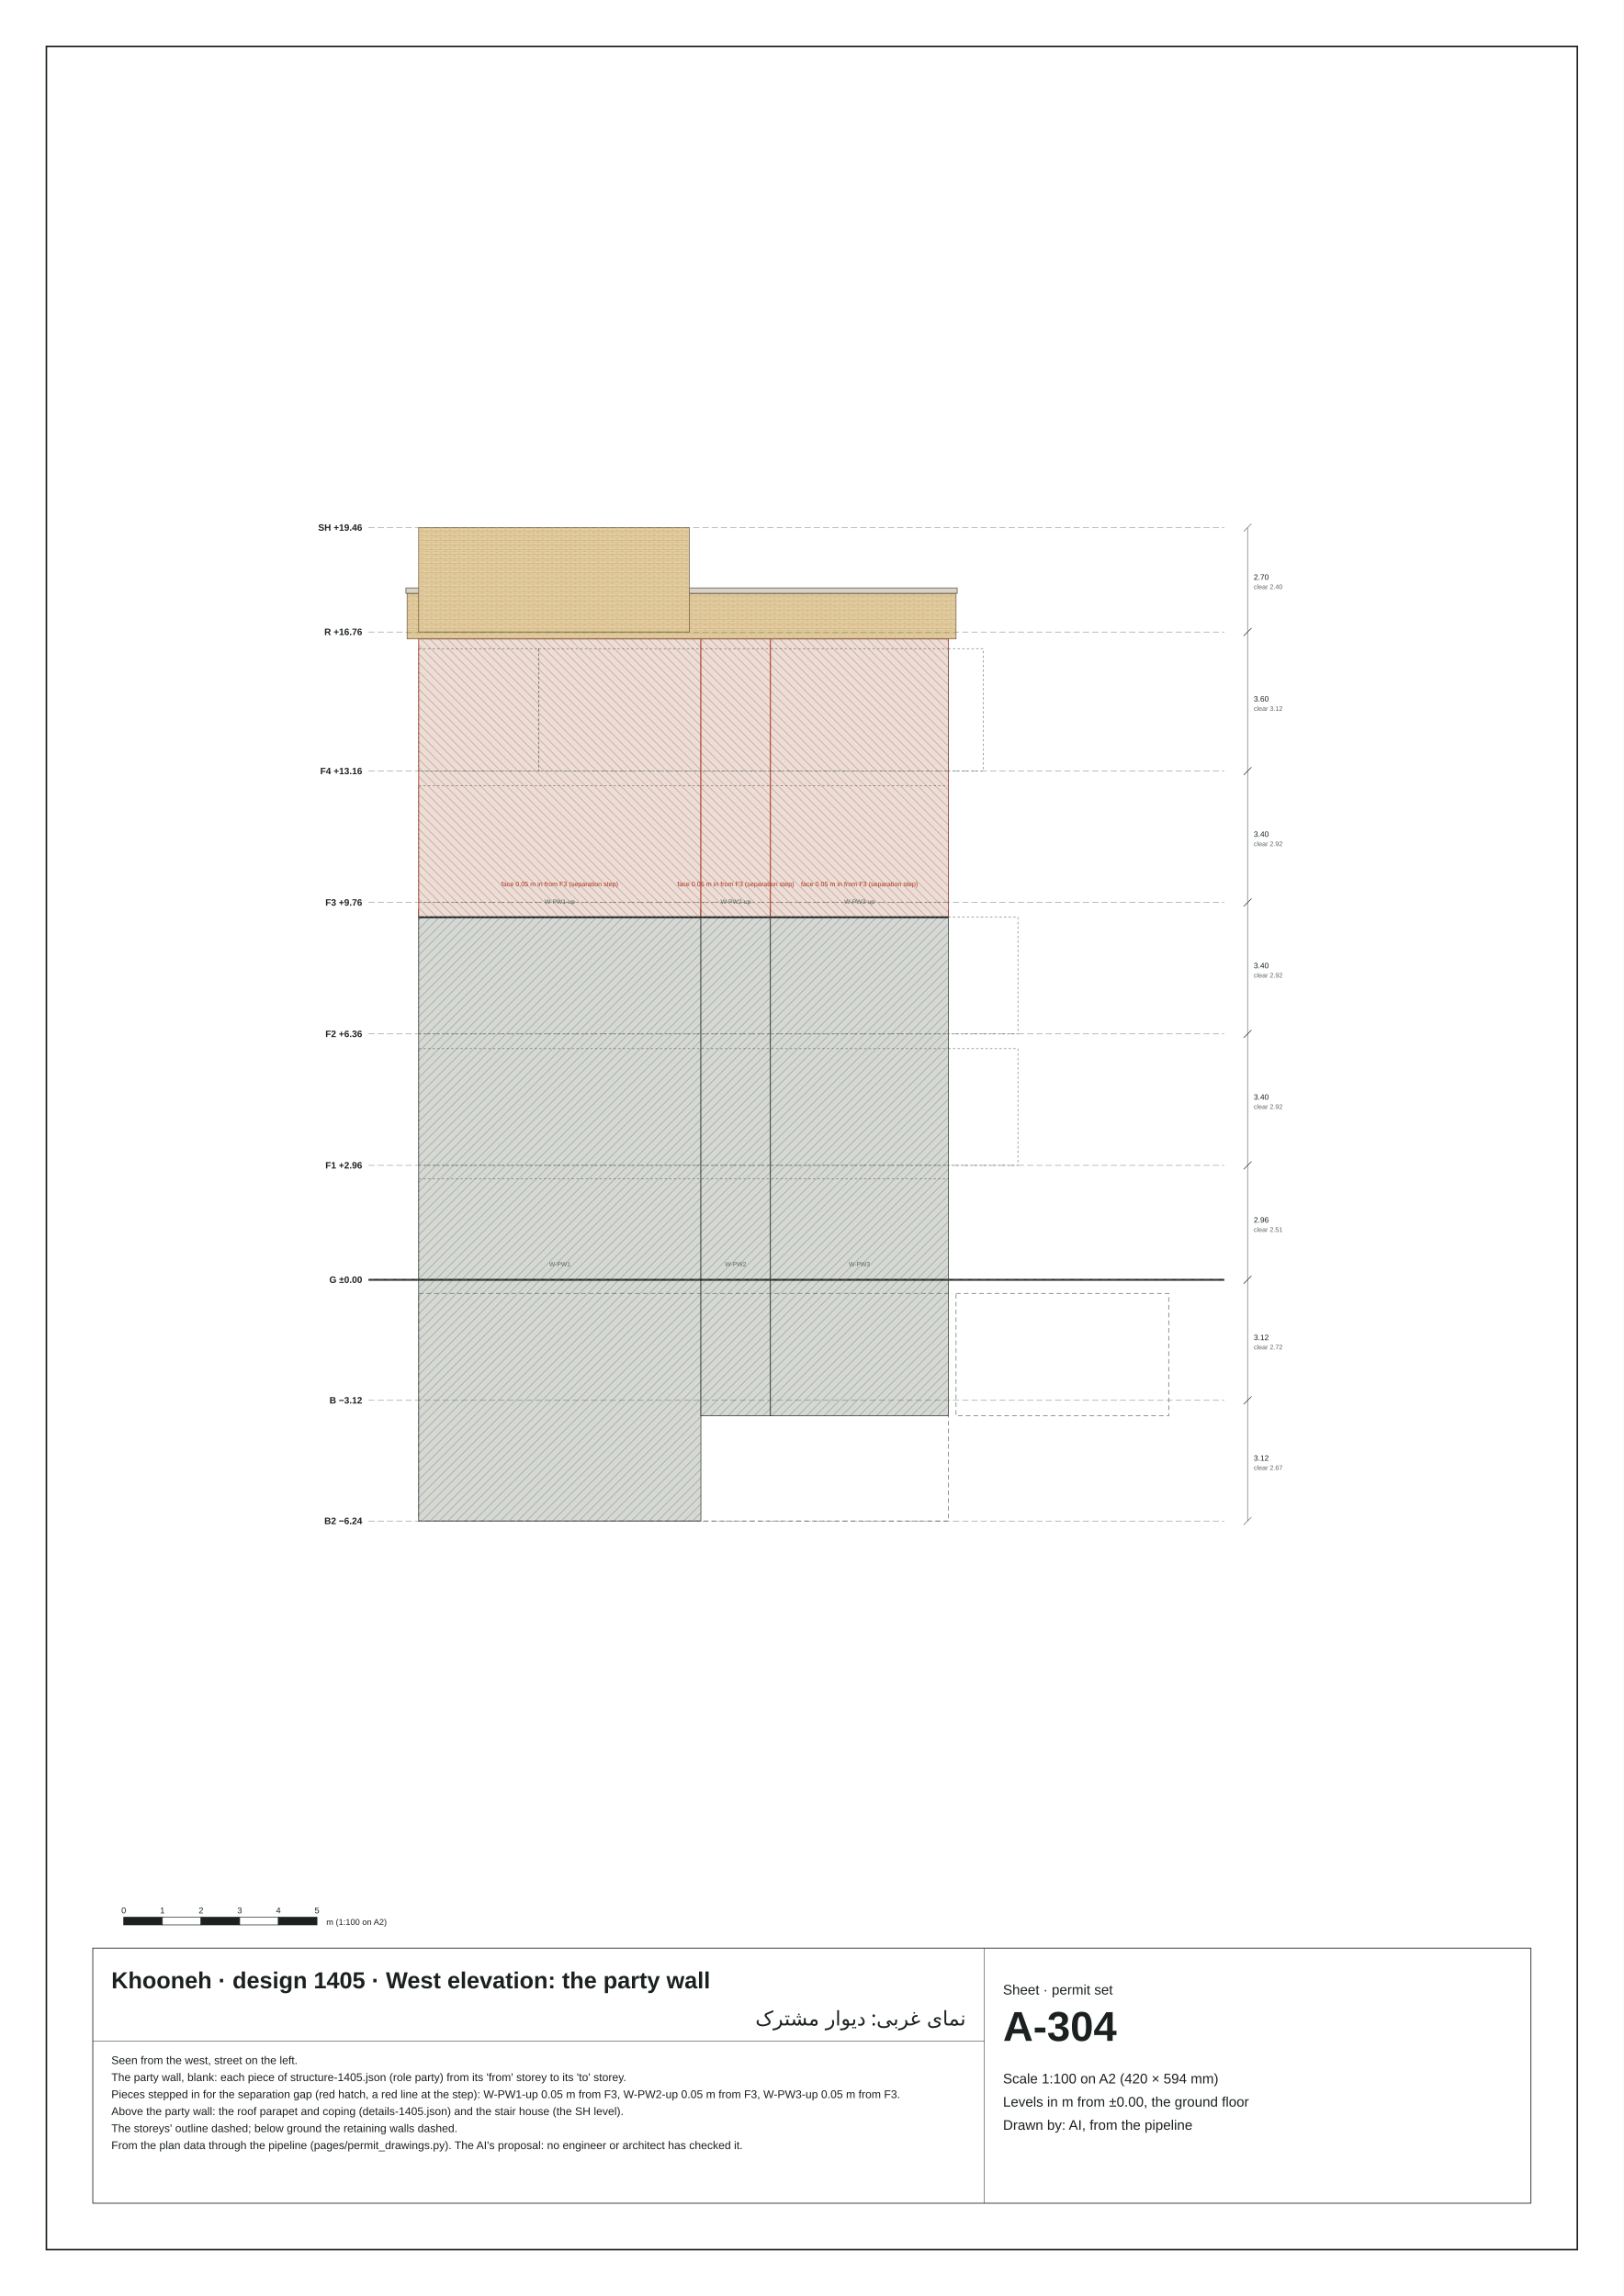
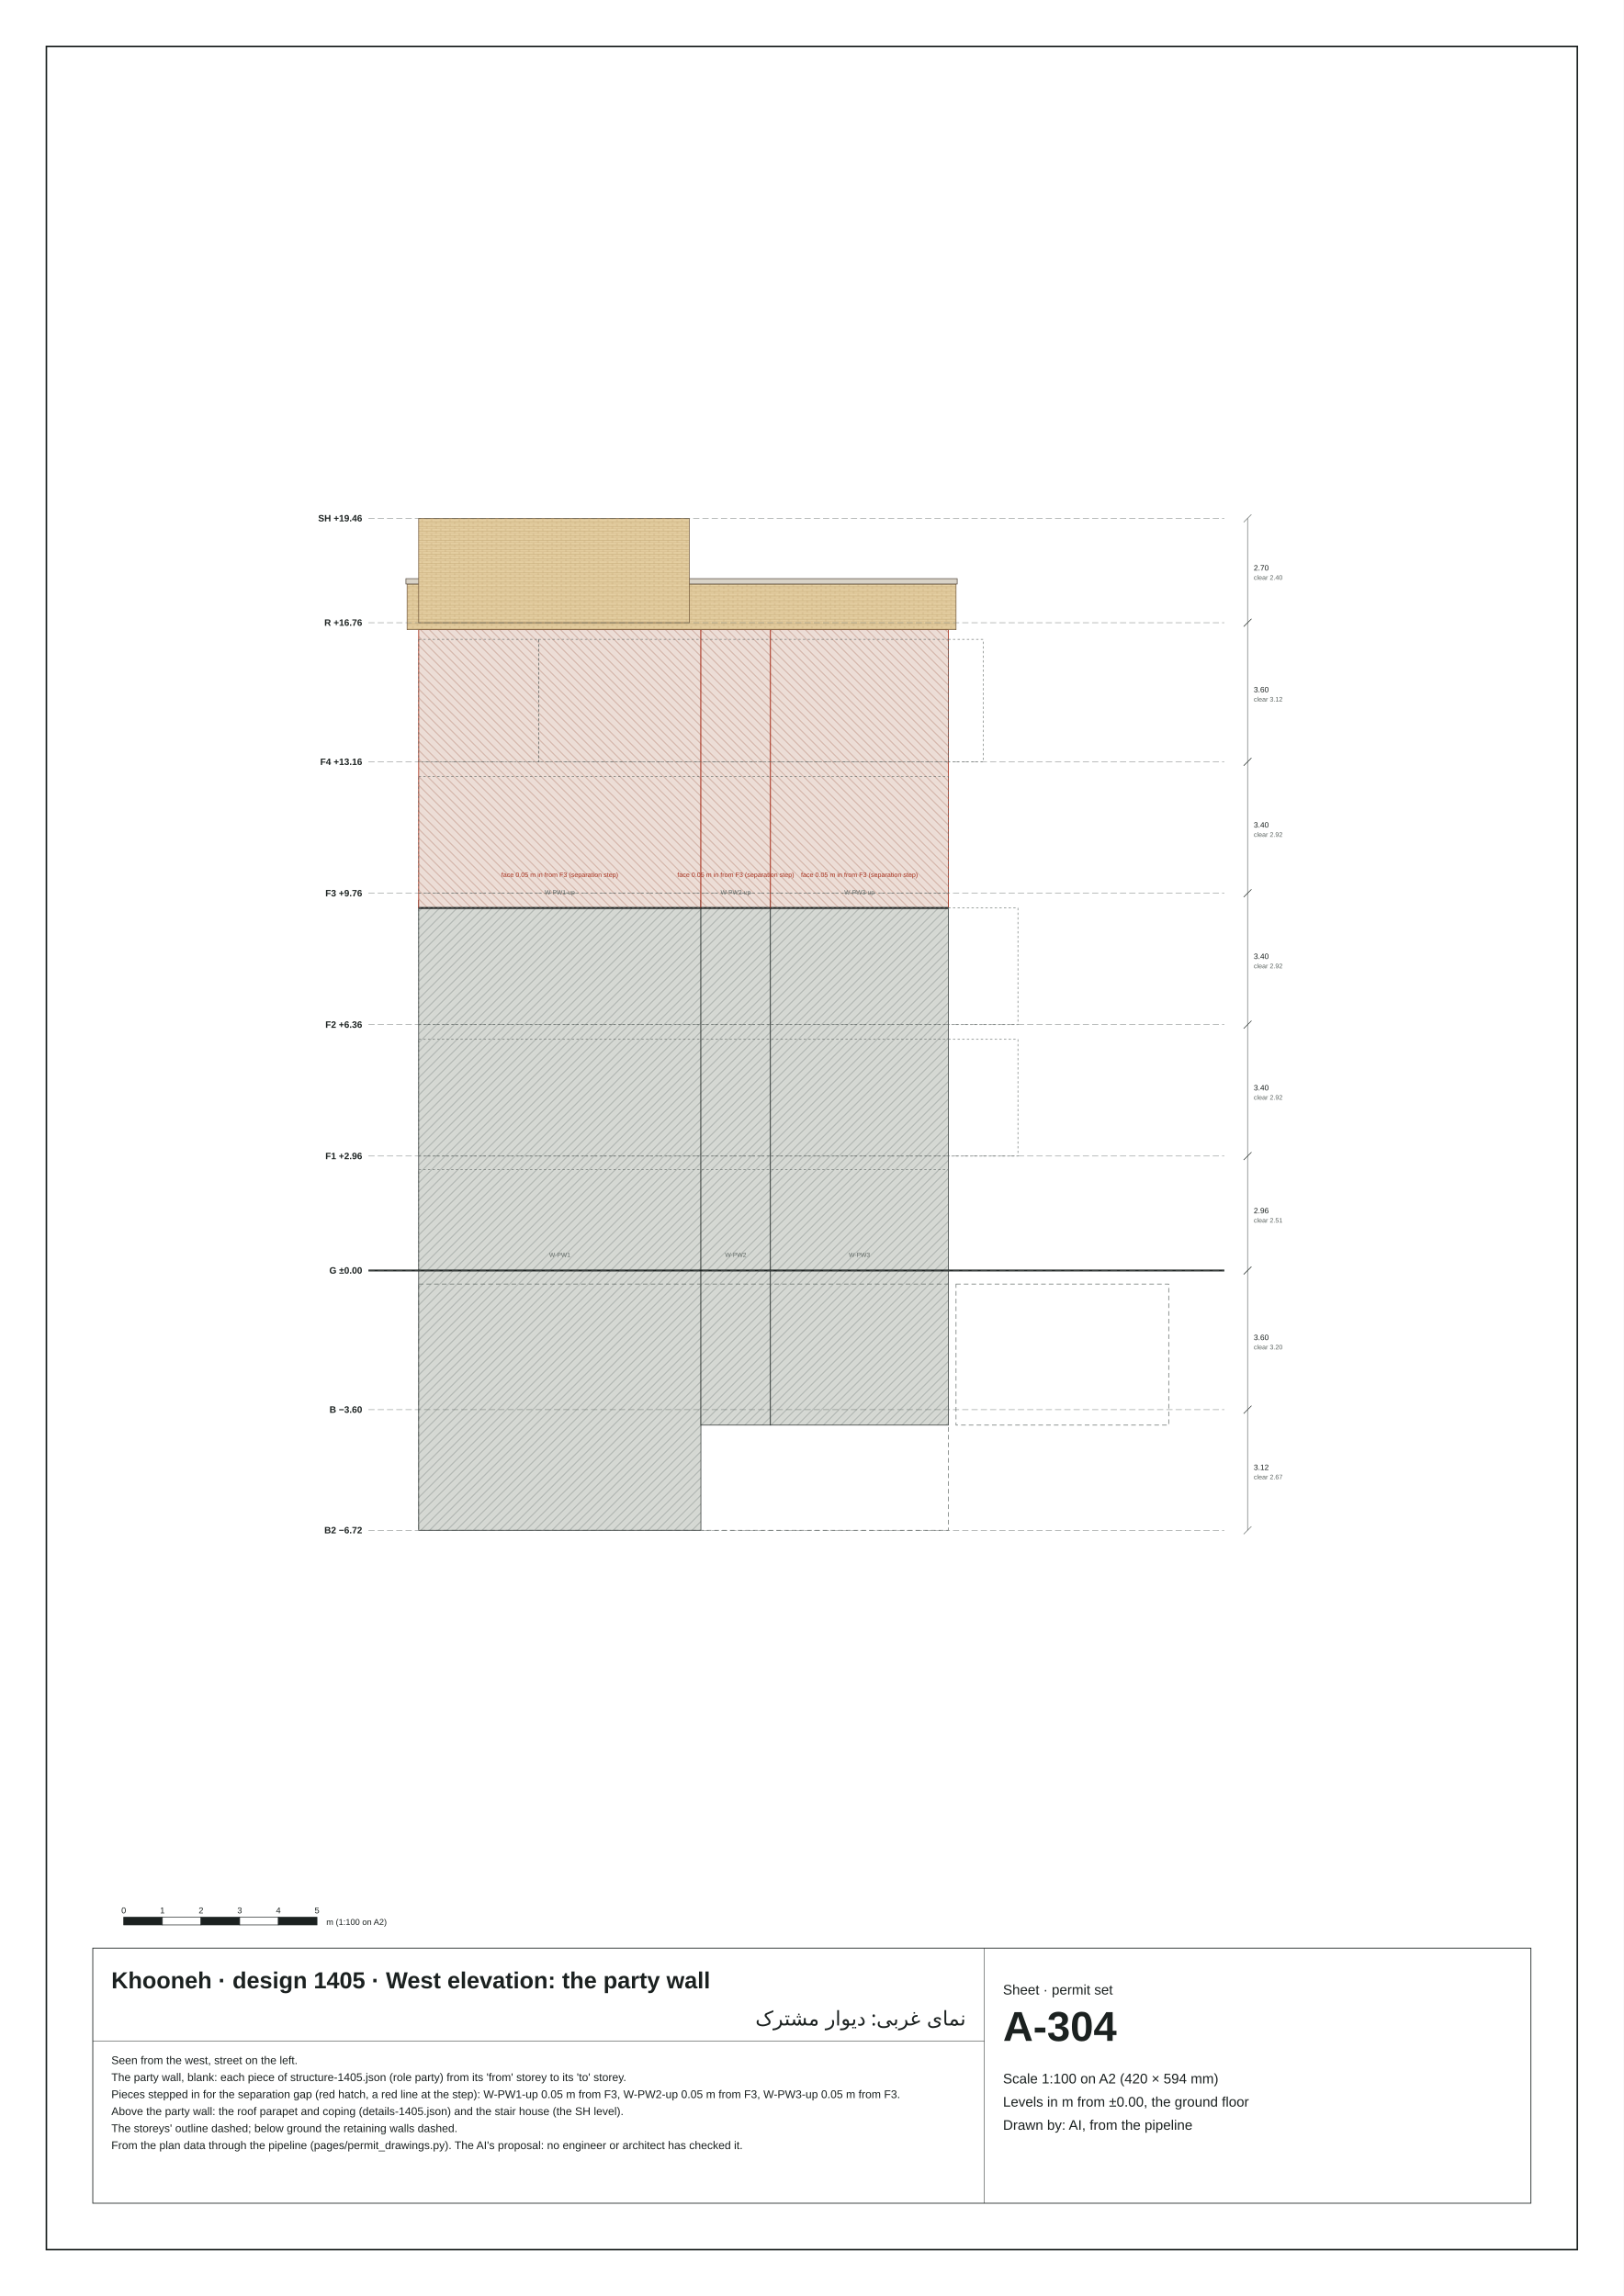
<svg xmlns="http://www.w3.org/2000/svg" width="420mm" height="594mm" viewBox="0 0 2100 2970">
  <style>svg{background:#fff}.frame{fill:none;stroke:#1B2120;stroke-width:2}.tb{fill:#fff;stroke:#1B2120;stroke-width:1}.tb-l{stroke:#1B2120;stroke-width:.6}.tbt{font-family:'Helvetica Neue',Arial,sans-serif;fill:#1B2120}.tbf{font-family:'Vazirmatn','Tahoma',sans-serif;fill:#1B2120;direction:rtl;unicode-bidi:embed}.t{font-family:'Helvetica Neue',Arial,sans-serif;fill:#1B2120;paint-order:stroke;stroke:#fff;stroke-width:2.2;stroke-linejoin:round}.t-m{font-family:'Helvetica Neue',Arial,sans-serif;fill:#5C6461}.t-r{font-family:'Helvetica Neue',Arial,sans-serif;fill:#A8321F}.earth{fill:url(#earth);stroke:none}.room{fill:#fff;stroke:none}.sky{fill:#F3F8FB;stroke:none}.conc{fill:#9AA19E;stroke:#1B2120;stroke-width:1}.wall{fill:#C9CCC7;stroke:#1B2120;stroke-width:.8}.glassw{fill:#DDEFF7;stroke:#4A88A8;stroke-width:.6}.fin{fill:#ECEAE4;stroke:#6E6A62;stroke-width:.4}.sd{fill:#E7D3C8;stroke:#A8321F;stroke-width:.8}.gap{fill:#fff;stroke:none}.glz{stroke:#0E8C98;stroke-width:1.1}.leaf{stroke:#1B2120;stroke-width:.8}.datum{stroke:#5C6461;stroke-width:.5;stroke-dasharray:8 4}.ground{stroke:#1B2120;stroke-width:2.4}.dim{stroke:#3A413E;stroke-width:.6;fill:none}.brick{fill:url(#brick);stroke:#6B5134;stroke-width:.8}.void{fill:#3A413E;fill-opacity:.16;stroke:#3A413E;stroke-width:.6}.under{fill:none;stroke:#5C6461;stroke-width:.8;stroke-dasharray:6 4}.slabedge{fill:#D8C49A;stroke:#6B5134;stroke-width:.6}.coping{fill:#D9D3C7;stroke:#4B3F33;stroke-width:.8}.win{fill:#DDEFF7;stroke:#4B3F33;stroke-width:1}.sash{stroke:#4B3F33;stroke-width:.6;fill:none}.swing{stroke:#4B3F33;stroke-width:.6;stroke-dasharray:4 3;fill:none}.door{fill:#E8DCCB;stroke:#4B3F33;stroke-width:1}.rail{stroke:#4B3F33;stroke-width:1;fill:none}.party{fill:url(#party);stroke:#1B2120;stroke-width:.8}.party-up{fill:url(#partyup);stroke:#A8321F;stroke-width:1}.beyond{fill:none;stroke:#5C6461;stroke-width:.7;stroke-dasharray:3 3}.plot{fill:none;stroke:#1B2120;stroke-width:2;stroke-dasharray:18 5 3 5}.bldg{fill:#C9CCC7;stroke:#1B2120;stroke-width:1.6}.court{fill:#DCEACF;stroke:#4E7A3A;stroke-width:1.2}.yard{fill:#EEF2EA;stroke:none}.proj{fill:none;stroke:#1B2120;stroke-width:1;stroke-dasharray:8 4}.north{fill:#1B2120}.north-ring{fill:#fff;stroke:#1B2120;stroke-width:1}</style>
  <defs>
    <pattern id="earth" width="14" height="14" patternUnits="userSpaceOnUse" patternTransform="rotate(45)">
      <rect width="14" height="14" fill="#EFE7D8" />
      <line x1="0" y1="0" x2="0" y2="14" stroke="#B9A985" stroke-width="1" />
    </pattern>
    <pattern id="brick" width="12" height="6" patternUnits="userSpaceOnUse">
      <rect width="12" height="6" fill="#E3CDA0" />
      <path d="M0 6H12M6 0V3M0 3H12M0 3V6M12 3V6" stroke="#B89A66" stroke-width=".4" fill="none" />
    </pattern>
    <pattern id="party" width="8" height="8" patternUnits="userSpaceOnUse" patternTransform="rotate(45)">
      <rect width="8" height="8" fill="#D5D8D3" />
      <line x1="0" y1="0" x2="0" y2="8" stroke="#8A918E" stroke-width="1.2" />
    </pattern>
    <pattern id="partyup" width="8" height="8" patternUnits="userSpaceOnUse" patternTransform="rotate(-45)">
      <rect width="8" height="8" fill="#ECDDD6" />
      <line x1="0" y1="0" x2="0" y2="8" stroke="#B98A7A" stroke-width="1.2" />
    </pattern>
  </defs>
  <rect width="2100" height="2970" fill="#fff" />
  <rect class="frame" x="60" y="60" width="1980" height="2850" />
  <g class="elevation" data-face="west">
-     <rect class="party" x="541.5" y="1176.5" width="365" height="791" data-wall="W-PW1" data-offset="0.00" />
-     <rect class="party-up" x="541.5" y="826.5" width="365" height="360" data-wall="W-PW1-up" data-offset="0.05" />
-     <line class="ground" x1="541.5" y1="1186.5" x2="906.5" y2="1186.5" data-step="W-PW1-up" />
-     <rect class="party" x="906.5" y="1176.5" width="90" height="655" data-wall="W-PW2" data-offset="0.00" />
-     <rect class="party-up" x="906.5" y="826.5" width="90" height="360" data-wall="W-PW2-up" data-offset="0.05" />
-     <line class="ground" x1="906.5" y1="1186.5" x2="996.5" y2="1186.5" data-step="W-PW2-up" />
-     <rect class="party" x="996.5" y="1176.5" width="230" height="655" data-wall="W-PW3" data-offset="0.00" />
-     <rect class="party-up" x="996.5" y="826.5" width="230" height="360" data-wall="W-PW3-up" data-offset="0.05" />
-     <line class="ground" x1="996.5" y1="1186.5" x2="1226.5" y2="1186.5" data-step="W-PW3-up" />
-     <rect class="under" x="541.5" y="1673" width="685" height="294.5" data-wall="RW-W" />
-     <rect class="under" x="1236.5" y="1673" width="275" height="158.5" data-wall="RW-court-W" />
-     <rect class="beyond" x="541.5" y="1525" width="685" height="130.5" />
-     <rect class="beyond" x="541.5" y="1356.5" width="685" height="151" />
-     <rect class="beyond" x="1226.5" y="1356.5" width="90" height="151" />
-     <rect class="beyond" x="541.5" y="1186.5" width="685" height="151" />
-     <rect class="beyond" x="1226.5" y="1186.5" width="90" height="151" />
-     <rect class="beyond" x="541.5" y="1016.5" width="685" height="151" />
-     <rect class="beyond" x="541.5" y="839" width="155" height="158.5" />
-     <rect class="beyond" x="696.5" y="839" width="530" height="158.5" />
-     <rect class="beyond" x="1226.5" y="839" width="45" height="158.5" />
-     <rect class="brick" x="526.5" y="767.5" width="710" height="59" data-el="parapet" />
-     <rect class="coping" x="525" y="760.5" width="713" height="7" />
-     <rect class="brick" x="541.5" y="682.5" width="350" height="135" data-el="stair-house" />
-     <line class="ground" x1="476.5" y1="1655.5" x2="1583.5" y2="1655.5" />
-     <g class="lvl" data-level="B2" data-z="-6.24">
-       <line class="datum" x1="476.5" y1="1967.5" x2="1583.5" y2="1967.5" />
-       <text class="t" x="468.5" y="1971.5" font-size="12" text-anchor="end" font-weight="600">B2 −6.24</text>
+     <rect class="party" x="541.5" y="1164.5" width="365" height="815" data-wall="W-PW1" data-offset="0.00" />
+     <rect class="party-up" x="541.5" y="814.5" width="365" height="360" data-wall="W-PW1-up" data-offset="0.05" />
+     <line class="ground" x1="541.5" y1="1174.5" x2="906.5" y2="1174.5" data-step="W-PW1-up" />
+     <rect class="party" x="906.5" y="1164.5" width="90" height="679" data-wall="W-PW2" data-offset="0.00" />
+     <rect class="party-up" x="906.5" y="814.5" width="90" height="360" data-wall="W-PW2-up" data-offset="0.05" />
+     <line class="ground" x1="906.5" y1="1174.5" x2="996.5" y2="1174.5" data-step="W-PW2-up" />
+     <rect class="party" x="996.5" y="1164.5" width="230" height="679" data-wall="W-PW3" data-offset="0.00" />
+     <rect class="party-up" x="996.5" y="814.5" width="230" height="360" data-wall="W-PW3-up" data-offset="0.05" />
+     <line class="ground" x1="996.5" y1="1174.5" x2="1226.5" y2="1174.5" data-step="W-PW3-up" />
+     <rect class="under" x="541.5" y="1661" width="685" height="318.5" data-wall="RW-W" />
+     <rect class="under" x="1236.5" y="1661" width="275" height="182.5" data-wall="RW-court-W" />
+     <rect class="beyond" x="541.5" y="1513" width="685" height="130.5" />
+     <rect class="beyond" x="541.5" y="1344.5" width="685" height="151" />
+     <rect class="beyond" x="1226.5" y="1344.5" width="90" height="151" />
+     <rect class="beyond" x="541.5" y="1174.5" width="685" height="151" />
+     <rect class="beyond" x="1226.5" y="1174.5" width="90" height="151" />
+     <rect class="beyond" x="541.5" y="1004.5" width="685" height="151" />
+     <rect class="beyond" x="541.5" y="827" width="155" height="158.5" />
+     <rect class="beyond" x="696.5" y="827" width="530" height="158.5" />
+     <rect class="beyond" x="1226.5" y="827" width="45" height="158.5" />
+     <rect class="brick" x="526.5" y="755.5" width="710" height="59" data-el="parapet" />
+     <rect class="coping" x="525" y="748.5" width="713" height="7" />
+     <rect class="brick" x="541.5" y="670.5" width="350" height="135" data-el="stair-house" />
+     <line class="ground" x1="476.5" y1="1643.5" x2="1583.5" y2="1643.5" />
+     <g class="lvl" data-level="B2" data-z="-6.72">
+       <line class="datum" x1="476.5" y1="1979.5" x2="1583.5" y2="1979.5" />
+       <text class="t" x="468.5" y="1983.5" font-size="12" text-anchor="end" font-weight="600">B2 −6.72</text>
    </g>
-     <g class="lvl" data-level="B" data-z="-3.12">
-       <line class="datum" x1="476.5" y1="1811.5" x2="1583.5" y2="1811.5" />
-       <text class="t" x="468.5" y="1815.5" font-size="12" text-anchor="end" font-weight="600">B −3.12</text>
+     <g class="lvl" data-level="B" data-z="-3.60">
+       <line class="datum" x1="476.5" y1="1823.5" x2="1583.5" y2="1823.5" />
+       <text class="t" x="468.5" y="1827.5" font-size="12" text-anchor="end" font-weight="600">B −3.60</text>
    </g>
    <g class="lvl" data-level="G" data-z="0.00">
-       <line class="datum" x1="476.5" y1="1655.5" x2="1583.5" y2="1655.5" />
-       <text class="t" x="468.5" y="1659.5" font-size="12" text-anchor="end" font-weight="600">G ±0.00</text>
+       <line class="datum" x1="476.5" y1="1643.5" x2="1583.5" y2="1643.5" />
+       <text class="t" x="468.5" y="1647.5" font-size="12" text-anchor="end" font-weight="600">G ±0.00</text>
    </g>
    <g class="lvl" data-level="F1" data-z="2.96">
-       <line class="datum" x1="476.5" y1="1507.5" x2="1583.5" y2="1507.5" />
-       <text class="t" x="468.5" y="1511.5" font-size="12" text-anchor="end" font-weight="600">F1 +2.96</text>
+       <line class="datum" x1="476.5" y1="1495.5" x2="1583.5" y2="1495.5" />
+       <text class="t" x="468.5" y="1499.5" font-size="12" text-anchor="end" font-weight="600">F1 +2.96</text>
    </g>
    <g class="lvl" data-level="F2" data-z="6.36">
-       <line class="datum" x1="476.5" y1="1337.5" x2="1583.5" y2="1337.5" />
-       <text class="t" x="468.5" y="1341.5" font-size="12" text-anchor="end" font-weight="600">F2 +6.36</text>
+       <line class="datum" x1="476.5" y1="1325.5" x2="1583.5" y2="1325.5" />
+       <text class="t" x="468.5" y="1329.5" font-size="12" text-anchor="end" font-weight="600">F2 +6.36</text>
    </g>
    <g class="lvl" data-level="F3" data-z="9.76">
-       <line class="datum" x1="476.5" y1="1167.5" x2="1583.5" y2="1167.5" />
-       <text class="t" x="468.5" y="1171.5" font-size="12" text-anchor="end" font-weight="600">F3 +9.76</text>
+       <line class="datum" x1="476.5" y1="1155.5" x2="1583.5" y2="1155.5" />
+       <text class="t" x="468.5" y="1159.5" font-size="12" text-anchor="end" font-weight="600">F3 +9.76</text>
    </g>
    <g class="lvl" data-level="F4" data-z="13.16">
-       <line class="datum" x1="476.5" y1="997.5" x2="1583.5" y2="997.5" />
-       <text class="t" x="468.5" y="1001.5" font-size="12" text-anchor="end" font-weight="600">F4 +13.16</text>
+       <line class="datum" x1="476.5" y1="985.5" x2="1583.5" y2="985.5" />
+       <text class="t" x="468.5" y="989.5" font-size="12" text-anchor="end" font-weight="600">F4 +13.16</text>
    </g>
    <g class="lvl" data-level="R" data-z="16.76">
-       <line class="datum" x1="476.5" y1="817.5" x2="1583.5" y2="817.5" />
-       <text class="t" x="468.5" y="821.5" font-size="12" text-anchor="end" font-weight="600">R +16.76</text>
+       <line class="datum" x1="476.5" y1="805.5" x2="1583.5" y2="805.5" />
+       <text class="t" x="468.5" y="809.5" font-size="12" text-anchor="end" font-weight="600">R +16.76</text>
    </g>
    <g class="lvl" data-level="SH" data-z="19.46">
-       <line class="datum" x1="476.5" y1="682.5" x2="1583.5" y2="682.5" />
-       <text class="t" x="468.5" y="686.5" font-size="12" text-anchor="end" font-weight="600">SH +19.46</text>
+       <line class="datum" x1="476.5" y1="670.5" x2="1583.5" y2="670.5" />
+       <text class="t" x="468.5" y="674.5" font-size="12" text-anchor="end" font-weight="600">SH +19.46</text>
    </g>
-     <line class="dim" x1="1613.5" y1="1967.5" x2="1613.5" y2="682.5" />
-     <line class="dim" x1="1608.5" y1="1972.5" x2="1618.5" y2="1962.5" />
-     <line class="dim" x1="1608.5" y1="1816.5" x2="1618.5" y2="1806.5" />
-     <text class="t" x="1621.5" y="1889.5" font-size="10" data-storey="B2">3.12</text>
-     <text class="t-m" x="1621.5" y="1901.5" font-size="8.5">clear 2.67</text>
-     <line class="dim" x1="1608.5" y1="1816.5" x2="1618.5" y2="1806.5" />
-     <line class="dim" x1="1608.5" y1="1660.5" x2="1618.5" y2="1650.5" />
-     <text class="t" x="1621.5" y="1733.5" font-size="10" data-storey="B">3.12</text>
-     <text class="t-m" x="1621.5" y="1745.5" font-size="8.5">clear 2.72</text>
-     <line class="dim" x1="1608.5" y1="1660.5" x2="1618.5" y2="1650.5" />
-     <line class="dim" x1="1608.5" y1="1512.5" x2="1618.5" y2="1502.5" />
-     <text class="t" x="1621.5" y="1581.5" font-size="10" data-storey="G">2.96</text>
-     <text class="t-m" x="1621.5" y="1593.5" font-size="8.5">clear 2.51</text>
-     <line class="dim" x1="1608.5" y1="1512.5" x2="1618.5" y2="1502.5" />
-     <line class="dim" x1="1608.5" y1="1342.5" x2="1618.5" y2="1332.5" />
-     <text class="t" x="1621.5" y="1422.5" font-size="10" data-storey="F1">3.40</text>
-     <text class="t-m" x="1621.5" y="1434.5" font-size="8.5">clear 2.92</text>
-     <line class="dim" x1="1608.5" y1="1342.5" x2="1618.5" y2="1332.5" />
-     <line class="dim" x1="1608.5" y1="1172.5" x2="1618.5" y2="1162.5" />
-     <text class="t" x="1621.5" y="1252.5" font-size="10" data-storey="F2">3.40</text>
-     <text class="t-m" x="1621.5" y="1264.5" font-size="8.5">clear 2.92</text>
-     <line class="dim" x1="1608.5" y1="1172.5" x2="1618.5" y2="1162.5" />
-     <line class="dim" x1="1608.5" y1="1002.5" x2="1618.5" y2="992.5" />
-     <text class="t" x="1621.5" y="1082.5" font-size="10" data-storey="F3">3.40</text>
-     <text class="t-m" x="1621.5" y="1094.5" font-size="8.5">clear 2.92</text>
-     <line class="dim" x1="1608.5" y1="1002.5" x2="1618.5" y2="992.5" />
-     <line class="dim" x1="1608.5" y1="822.5" x2="1618.5" y2="812.5" />
-     <text class="t" x="1621.5" y="907.5" font-size="10" data-storey="F4">3.60</text>
-     <text class="t-m" x="1621.5" y="919.5" font-size="8.5">clear 3.12</text>
-     <line class="dim" x1="1608.5" y1="822.5" x2="1618.5" y2="812.5" />
-     <line class="dim" x1="1608.5" y1="687.5" x2="1618.5" y2="677.5" />
-     <text class="t" x="1621.5" y="750" font-size="10" data-storey="R">2.70</text>
-     <text class="t-m" x="1621.5" y="762" font-size="8.5">clear 2.40</text>
-     <text class="t-m" x="724" y="1638" font-size="8" text-anchor="middle">W-PW1</text>
-     <text class="t-m" x="724" y="1169" font-size="8" text-anchor="middle">W-PW1-up</text>
-     <text class="t-r" x="724" y="1146.5" font-size="8.5" text-anchor="middle">face 0.05 m in from F3 (separation step)</text>
-     <text class="t-m" x="951.5" y="1638" font-size="8" text-anchor="middle">W-PW2</text>
-     <text class="t-m" x="951.5" y="1169" font-size="8" text-anchor="middle">W-PW2-up</text>
-     <text class="t-r" x="951.5" y="1146.5" font-size="8.5" text-anchor="middle">face 0.05 m in from F3 (separation step)</text>
-     <text class="t-m" x="1111.5" y="1638" font-size="8" text-anchor="middle">W-PW3</text>
-     <text class="t-m" x="1111.5" y="1169" font-size="8" text-anchor="middle">W-PW3-up</text>
-     <text class="t-r" x="1111.5" y="1146.5" font-size="8.5" text-anchor="middle">face 0.05 m in from F3 (separation step)</text>
+     <line class="dim" x1="1613.5" y1="1979.5" x2="1613.5" y2="670.5" />
+     <line class="dim" x1="1608.5" y1="1984.5" x2="1618.5" y2="1974.5" />
+     <line class="dim" x1="1608.5" y1="1828.5" x2="1618.5" y2="1818.5" />
+     <text class="t" x="1621.5" y="1901.5" font-size="10" data-storey="B2">3.12</text>
+     <text class="t-m" x="1621.5" y="1913.5" font-size="8.5">clear 2.67</text>
+     <line class="dim" x1="1608.5" y1="1828.5" x2="1618.5" y2="1818.5" />
+     <line class="dim" x1="1608.5" y1="1648.5" x2="1618.5" y2="1638.5" />
+     <text class="t" x="1621.5" y="1733.5" font-size="10" data-storey="B">3.60</text>
+     <text class="t-m" x="1621.5" y="1745.5" font-size="8.5">clear 3.20</text>
+     <line class="dim" x1="1608.5" y1="1648.5" x2="1618.5" y2="1638.5" />
+     <line class="dim" x1="1608.5" y1="1500.5" x2="1618.5" y2="1490.5" />
+     <text class="t" x="1621.5" y="1569.5" font-size="10" data-storey="G">2.96</text>
+     <text class="t-m" x="1621.5" y="1581.5" font-size="8.5">clear 2.51</text>
+     <line class="dim" x1="1608.5" y1="1500.5" x2="1618.5" y2="1490.5" />
+     <line class="dim" x1="1608.5" y1="1330.5" x2="1618.5" y2="1320.5" />
+     <text class="t" x="1621.5" y="1410.5" font-size="10" data-storey="F1">3.40</text>
+     <text class="t-m" x="1621.5" y="1422.5" font-size="8.5">clear 2.92</text>
+     <line class="dim" x1="1608.5" y1="1330.5" x2="1618.5" y2="1320.5" />
+     <line class="dim" x1="1608.5" y1="1160.5" x2="1618.5" y2="1150.5" />
+     <text class="t" x="1621.5" y="1240.5" font-size="10" data-storey="F2">3.40</text>
+     <text class="t-m" x="1621.5" y="1252.5" font-size="8.5">clear 2.92</text>
+     <line class="dim" x1="1608.5" y1="1160.5" x2="1618.5" y2="1150.5" />
+     <line class="dim" x1="1608.5" y1="990.5" x2="1618.5" y2="980.5" />
+     <text class="t" x="1621.5" y="1070.5" font-size="10" data-storey="F3">3.40</text>
+     <text class="t-m" x="1621.5" y="1082.5" font-size="8.5">clear 2.92</text>
+     <line class="dim" x1="1608.5" y1="990.5" x2="1618.5" y2="980.5" />
+     <line class="dim" x1="1608.5" y1="810.5" x2="1618.5" y2="800.5" />
+     <text class="t" x="1621.5" y="895.5" font-size="10" data-storey="F4">3.60</text>
+     <text class="t-m" x="1621.5" y="907.5" font-size="8.5">clear 3.12</text>
+     <line class="dim" x1="1608.5" y1="810.5" x2="1618.5" y2="800.5" />
+     <line class="dim" x1="1608.5" y1="675.5" x2="1618.5" y2="665.5" />
+     <text class="t" x="1621.5" y="738" font-size="10" data-storey="R">2.70</text>
+     <text class="t-m" x="1621.5" y="750" font-size="8.5">clear 2.40</text>
+     <text class="t-m" x="724" y="1626" font-size="8" text-anchor="middle">W-PW1</text>
+     <text class="t-m" x="724" y="1157" font-size="8" text-anchor="middle">W-PW1-up</text>
+     <text class="t-r" x="724" y="1134.5" font-size="8.5" text-anchor="middle">face 0.05 m in from F3 (separation step)</text>
+     <text class="t-m" x="951.5" y="1626" font-size="8" text-anchor="middle">W-PW2</text>
+     <text class="t-m" x="951.5" y="1157" font-size="8" text-anchor="middle">W-PW2-up</text>
+     <text class="t-r" x="951.5" y="1134.5" font-size="8.5" text-anchor="middle">face 0.05 m in from F3 (separation step)</text>
+     <text class="t-m" x="1111.5" y="1626" font-size="8" text-anchor="middle">W-PW3</text>
+     <text class="t-m" x="1111.5" y="1157" font-size="8" text-anchor="middle">W-PW3-up</text>
+     <text class="t-r" x="1111.5" y="1134.5" font-size="8.5" text-anchor="middle">face 0.05 m in from F3 (separation step)</text>
  </g>
  <rect x="160" y="2480" width="50" height="10" fill="#1B2120" stroke="#1B2120" stroke-width=".8" />
  <rect x="210" y="2480" width="50" height="10" fill="#fff" stroke="#1B2120" stroke-width=".8" />
  <rect x="260" y="2480" width="50" height="10" fill="#1B2120" stroke="#1B2120" stroke-width=".8" />
  <rect x="310" y="2480" width="50" height="10" fill="#fff" stroke="#1B2120" stroke-width=".8" />
  <rect x="360" y="2480" width="50" height="10" fill="#1B2120" stroke="#1B2120" stroke-width=".8" />
  <text class="tbt" x="160" y="2475" font-size="11" text-anchor="middle">0</text>
  <text class="tbt" x="210" y="2475" font-size="11" text-anchor="middle">1</text>
  <text class="tbt" x="260" y="2475" font-size="11" text-anchor="middle">2</text>
  <text class="tbt" x="310" y="2475" font-size="11" text-anchor="middle">3</text>
  <text class="tbt" x="360" y="2475" font-size="11" text-anchor="middle">4</text>
  <text class="tbt" x="410" y="2475" font-size="11" text-anchor="middle">5</text>
  <text class="tbt" x="422" y="2490" font-size="11">m  (1:100 on A2)</text>
  <rect class="tb" x="120" y="2520" width="1860" height="330" />
  <line class="tb-l" x1="1273.2" y1="2520" x2="1273.2" y2="2850" />
  <line class="tb-l" x1="120" y1="2640" x2="1273.2" y2="2640" />
  <text class="tbt" x="144" y="2572" font-size="30" font-weight="700">Khooneh · design 1405 · West elevation: the party wall</text>
  <text class="tbf" x="1249.2" y="2620" font-size="26" text-anchor="start">نمای غربی: دیوار مشترک</text>
  <text class="tbt" x="144" y="2670" font-size="14.5">Seen from the west, street on the left.</text>
  <text class="tbt" x="144" y="2692" font-size="14.5">The party wall, blank: each piece of structure-1405.json (role party) from its 'from' storey to its 'to' storey.</text>
  <text class="tbt" x="144" y="2714" font-size="14.5">Pieces stepped in for the separation gap (red hatch, a red line at the step): W-PW1-up 0.05 m from F3, W-PW2-up 0.05 m from F3, W-PW3-up 0.05 m from F3.</text>
  <text class="tbt" x="144" y="2736" font-size="14.5">Above the party wall: the roof parapet and coping (details-1405.json) and the stair house (the SH level).</text>
  <text class="tbt" x="144" y="2758" font-size="14.5">The storeys' outline dashed; below ground the retaining walls dashed.</text>
  <text class="tbt" x="144" y="2780" font-size="14.5">From the plan data through the pipeline (pages/permit_drawings.py). The AI's proposal: no engineer or architect has checked it.</text>
  <text class="tbt" x="1297.2" y="2580" font-size="18">Sheet · permit set</text>
  <text class="tbt" x="1297.2" y="2640" font-size="54" font-weight="700">A-304</text>
  <text class="tbt" x="1297.2" y="2695" font-size="18">Scale 1:100 on A2 (420 × 594 mm)</text>
  <text class="tbt" x="1297.2" y="2725" font-size="18">Levels in m from ±0.00, the ground floor</text>
  <text class="tbt" x="1297.2" y="2755" font-size="18">Drawn by: AI, from the pipeline</text>
</svg>
